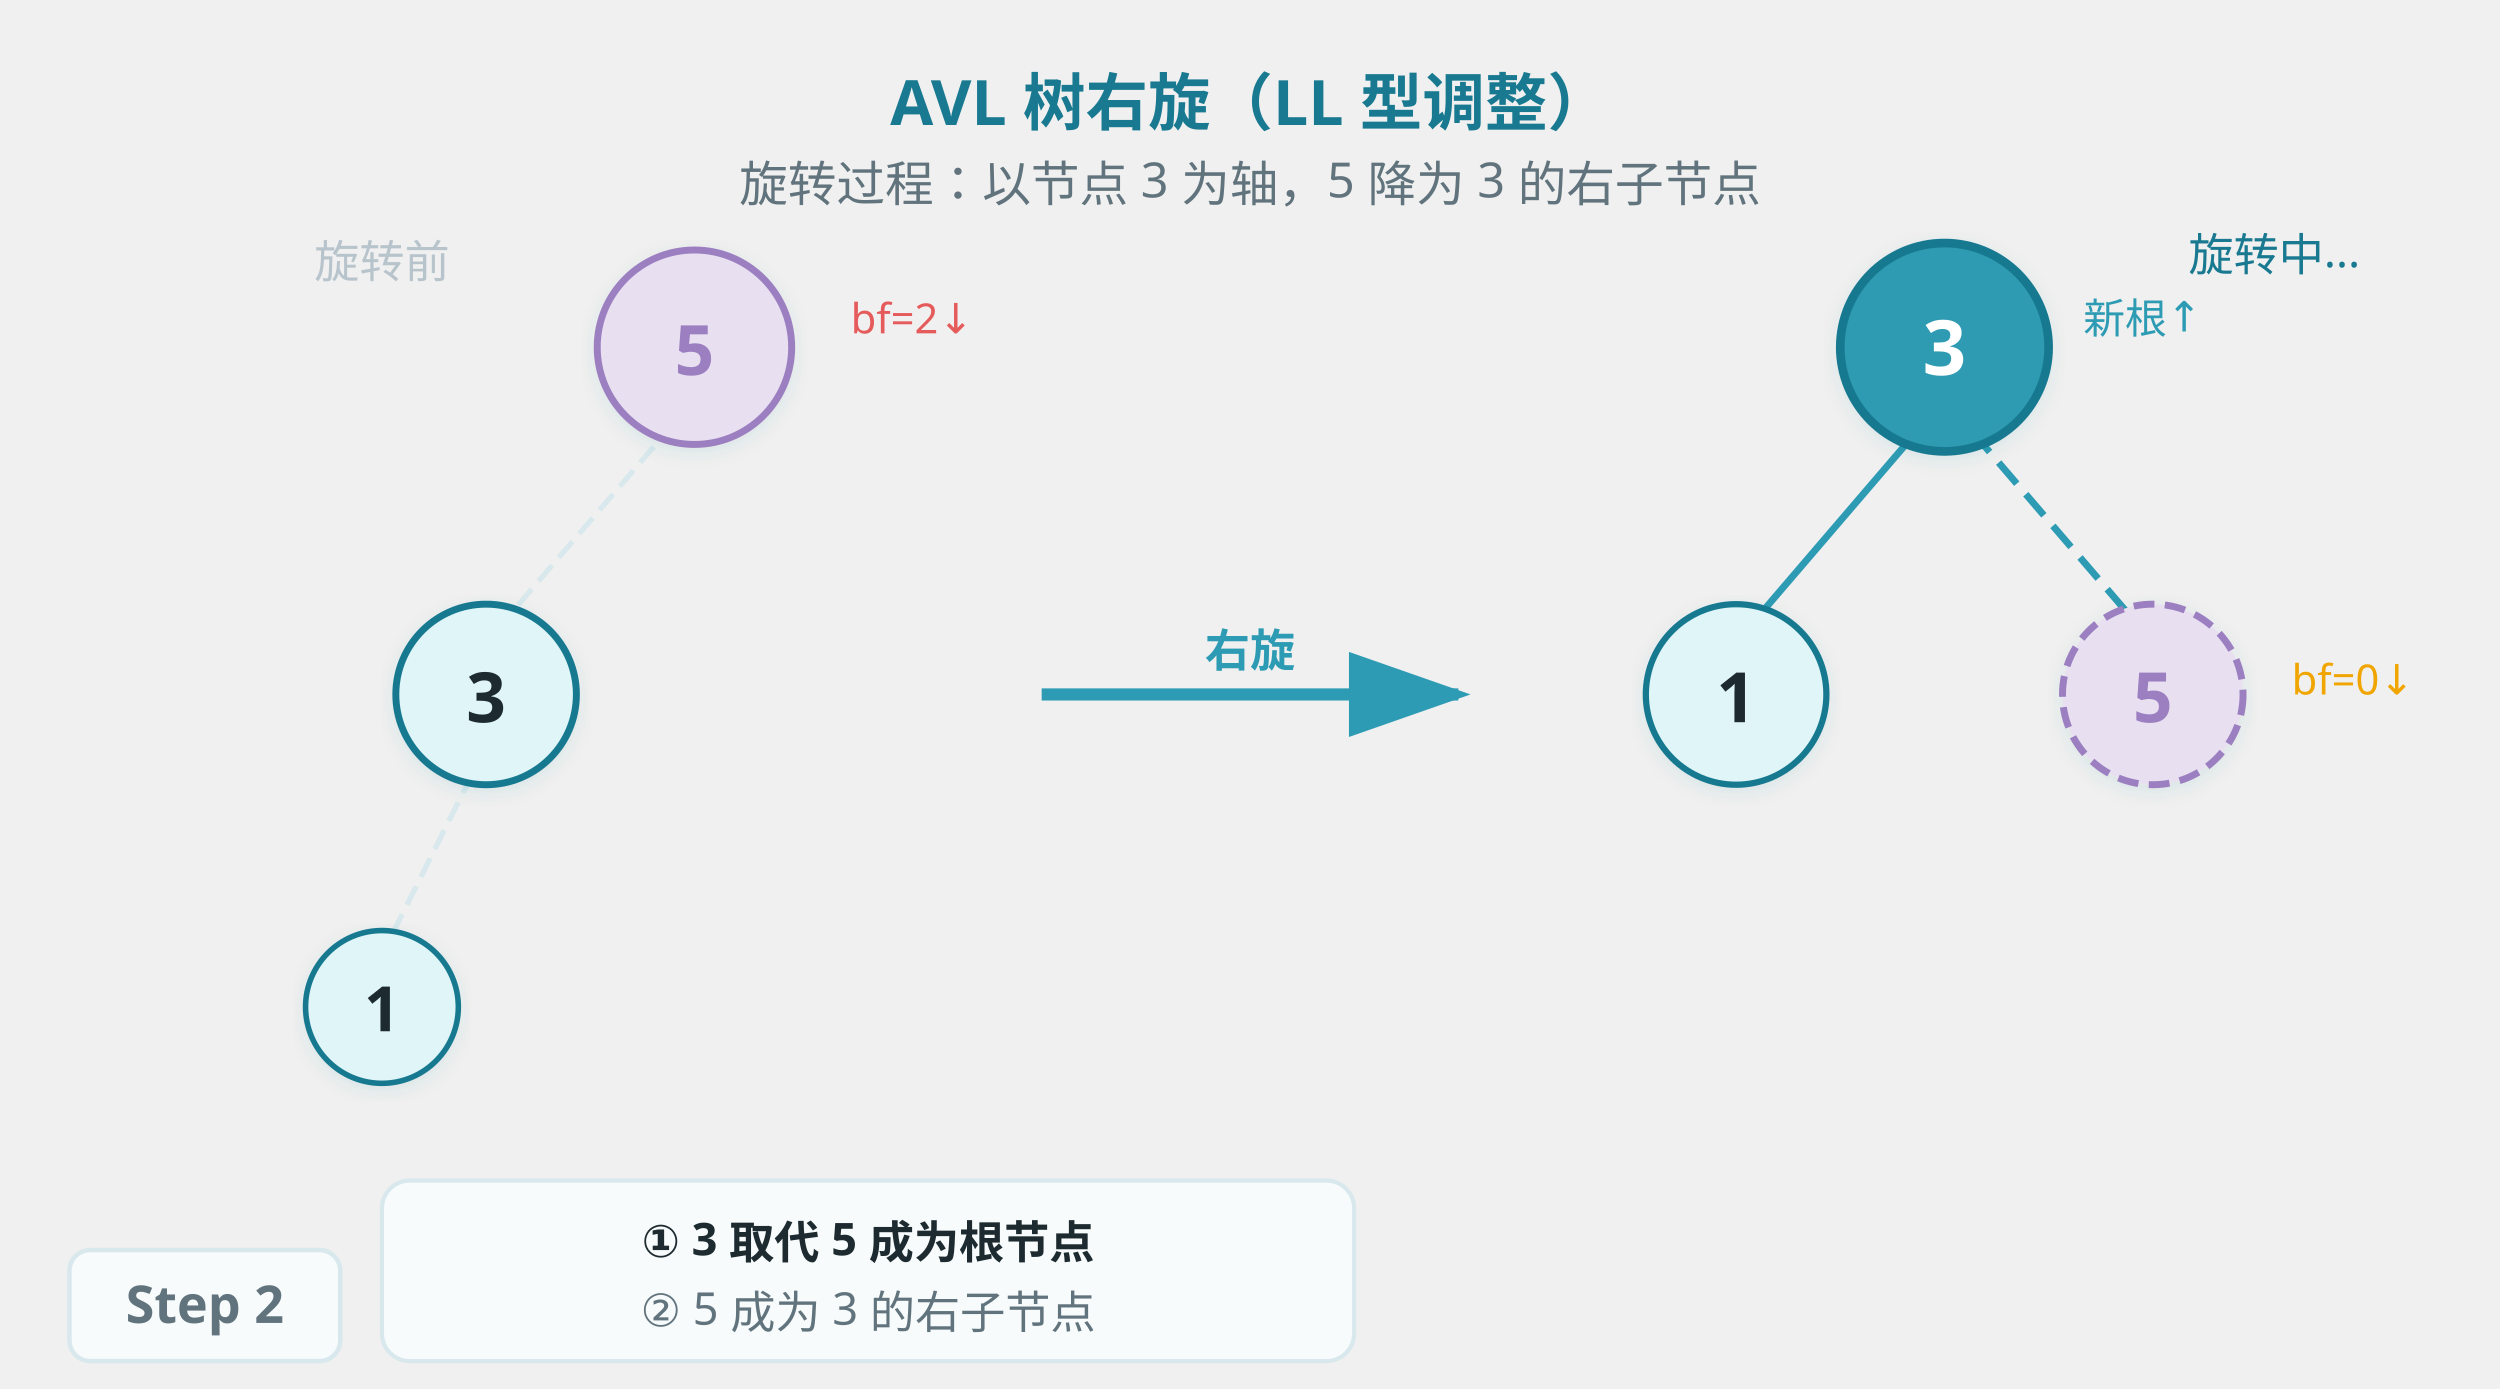
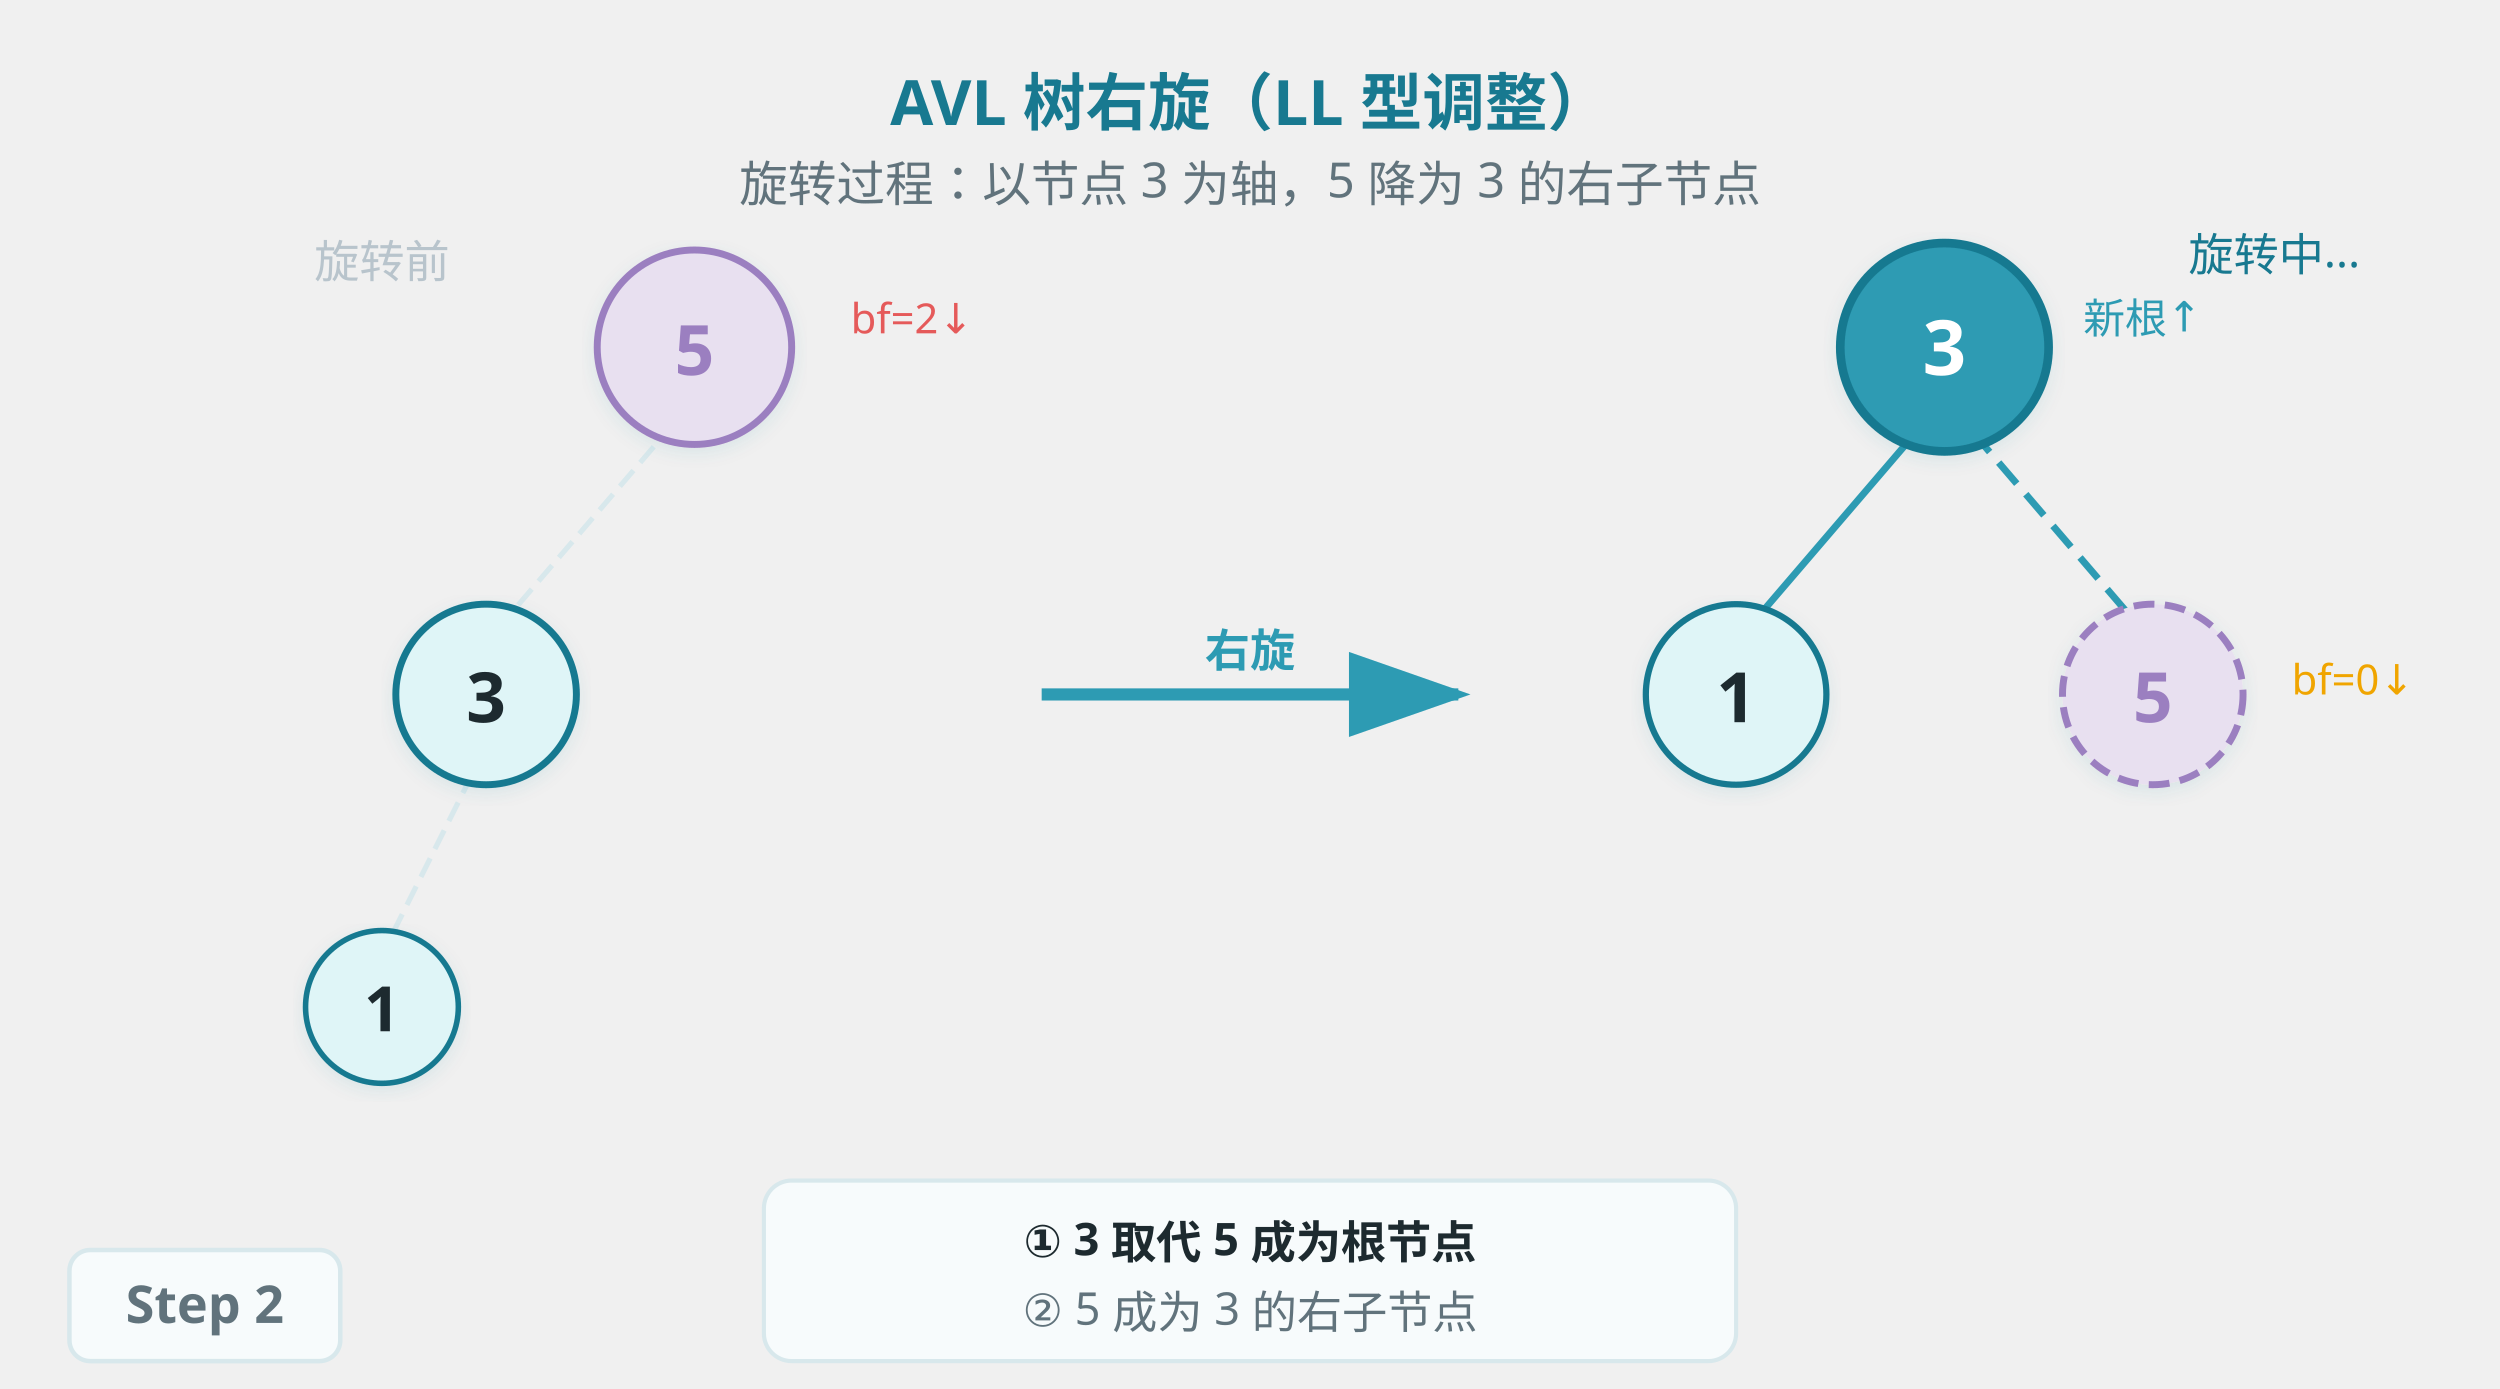
<svg xmlns="http://www.w3.org/2000/svg" viewBox="0 0 720 400" role="img" aria-label="AVL右旋步骤2 - 旋转过程">
  <defs>
    <filter id="sh" x="-8%" y="-8%" width="116%" height="120%">
      <feDropShadow dx="0" dy="1.5" stdDeviation="2.5" flood-color="#187990" flood-opacity=".10" />
    </filter>
    <marker id="arrowBlue" markerWidth="10" markerHeight="7" refX="9" refY="3.5" orient="auto">
      <polygon points="0 0, 10 3.5, 0 7" fill="#2d9bb3" />
    </marker>
    <marker id="arrowOrange" markerWidth="10" markerHeight="7" refX="9" refY="3.5" orient="auto">
      <polygon points="0 0, 10 3.5, 0 7" fill="#f0a500" />
    </marker>
  </defs>
  <text x="360" y="36" text-anchor="middle" font-family="'Microsoft YaHei',sans-serif" font-size="18" font-weight="700" fill="#187990">AVL 树右旋（LL 型调整）</text>
  <text x="360" y="58" text-anchor="middle" font-family="'Microsoft YaHei',sans-serif" font-size="14" fill="#61737c">旋转过程：以节点 3 为轴，5 降为 3 的右子节点</text>
  <text x="110" y="80" text-anchor="middle" font-family="'Microsoft YaHei',sans-serif" font-size="13" fill="#b8c4cc">旋转前</text>
  <line x1="200" y1="115" x2="140" y2="185" stroke="#d8e8ec" stroke-width="1.5" stroke-dasharray="6,3" />
  <line x1="140" y1="215" x2="110" y2="275" stroke="#d8e8ec" stroke-width="1.5" stroke-dasharray="6,3" />
  <circle cx="200" cy="100" r="28" fill="#e8e0f0" stroke="#9b7fc0" stroke-width="2" filter="url(#sh)" />
  <text x="200" y="108" text-anchor="middle" font-family="'Microsoft YaHei',sans-serif" font-size="20" font-weight="700" fill="#9b7fc0">5</text>
  <text x="245" y="96" font-family="'Microsoft YaHei',sans-serif" font-size="12" fill="#e55a5a">bf=2↓</text>
  <circle cx="140" cy="200" r="26" fill="#dff5f7" stroke="#187990" stroke-width="2" filter="url(#sh)" />
  <text x="140" y="208" text-anchor="middle" font-family="'Microsoft YaHei',sans-serif" font-size="20" font-weight="700" fill="#1d2a2f">3</text>
  <circle cx="110" cy="290" r="22" fill="#dff5f7" stroke="#187990" stroke-width="1.6" filter="url(#sh)" />
  <text x="110" y="297" text-anchor="middle" font-family="'Microsoft YaHei',sans-serif" font-size="18" font-weight="700" fill="#1d2a2f">1</text>
-   <rect x="110" y="340" width="280" height="52" rx="8" fill="#f7fbfc" stroke="#d8e8ec" stroke-width="1.2" />
-   <text x="250" y="362" text-anchor="middle" font-family="'Microsoft YaHei',sans-serif" font-size="13" font-weight="700" fill="#1d2a2f">① 3 取代 5 成为根节点</text>
-   <text x="250" y="382" text-anchor="middle" font-family="'Microsoft YaHei',sans-serif" font-size="13" fill="#61737c">② 5 成为 3 的右子节点</text>
+   <rect x="220" y="340" width="280" height="52" rx="8" fill="#f7fbfc" stroke="#d8e8ec" stroke-width="1.2" />
+   <text x="360" y="362" text-anchor="middle" font-family="'Microsoft YaHei',sans-serif" font-size="13" font-weight="700" fill="#1d2a2f">① 3 取代 5 成为根节点</text>
+   <text x="360" y="382" text-anchor="middle" font-family="'Microsoft YaHei',sans-serif" font-size="13" fill="#61737c">② 5 成为 3 的右子节点</text>
  <path d="M 300 200 L 420 200" stroke="#2d9bb3" stroke-width="3.5" fill="none" marker-end="url(#arrowBlue)" />
  <text x="360" y="192" text-anchor="middle" font-family="'Microsoft YaHei',sans-serif" font-size="13" font-weight="700" fill="#2d9bb3">右旋</text>
  <text x="655" y="78" text-anchor="middle" font-family="'Microsoft YaHei',sans-serif" font-size="13" fill="#187990">旋转中...</text>
  <line x1="560" y1="115" x2="500" y2="185" stroke="#2d9bb3" stroke-width="2" />
  <line x1="560" y1="115" x2="620" y2="185" stroke="#2d9bb3" stroke-width="2" stroke-dasharray="8,4" />
  <circle cx="560" cy="100" r="30" fill="#2d9bb3" stroke="#187990" stroke-width="2.5" filter="url(#sh)" />
  <text x="560" y="108" text-anchor="middle" font-family="'Microsoft YaHei',sans-serif" font-size="22" font-weight="700" fill="#fff">3</text>
  <text x="600" y="96" font-family="'Microsoft YaHei',sans-serif" font-size="12" fill="#2d9bb3">新根↑</text>
  <circle cx="500" cy="200" r="26" fill="#dff5f7" stroke="#187990" stroke-width="1.8" filter="url(#sh)" />
  <text x="500" y="208" text-anchor="middle" font-family="'Microsoft YaHei',sans-serif" font-size="20" font-weight="700" fill="#1d2a2f">1</text>
  <circle cx="620" cy="200" r="26" fill="#e8e0f0" stroke="#9b7fc0" stroke-width="2" stroke-dasharray="6,3" filter="url(#sh)" />
  <text x="620" y="208" text-anchor="middle" font-family="'Microsoft YaHei',sans-serif" font-size="20" font-weight="700" fill="#9b7fc0">5</text>
  <text x="660" y="200" font-family="'Microsoft YaHei',sans-serif" font-size="12" fill="#f0a500">bf=0↓</text>
  <rect x="20" y="360" width="78" height="32" rx="6" fill="#f7fbfc" stroke="#d8e8ec" stroke-width="1.3" />
  <text x="59" y="381" text-anchor="middle" font-family="'Microsoft YaHei',sans-serif" font-size="15" font-weight="700" fill="#61737c">Step 2</text>
</svg>
